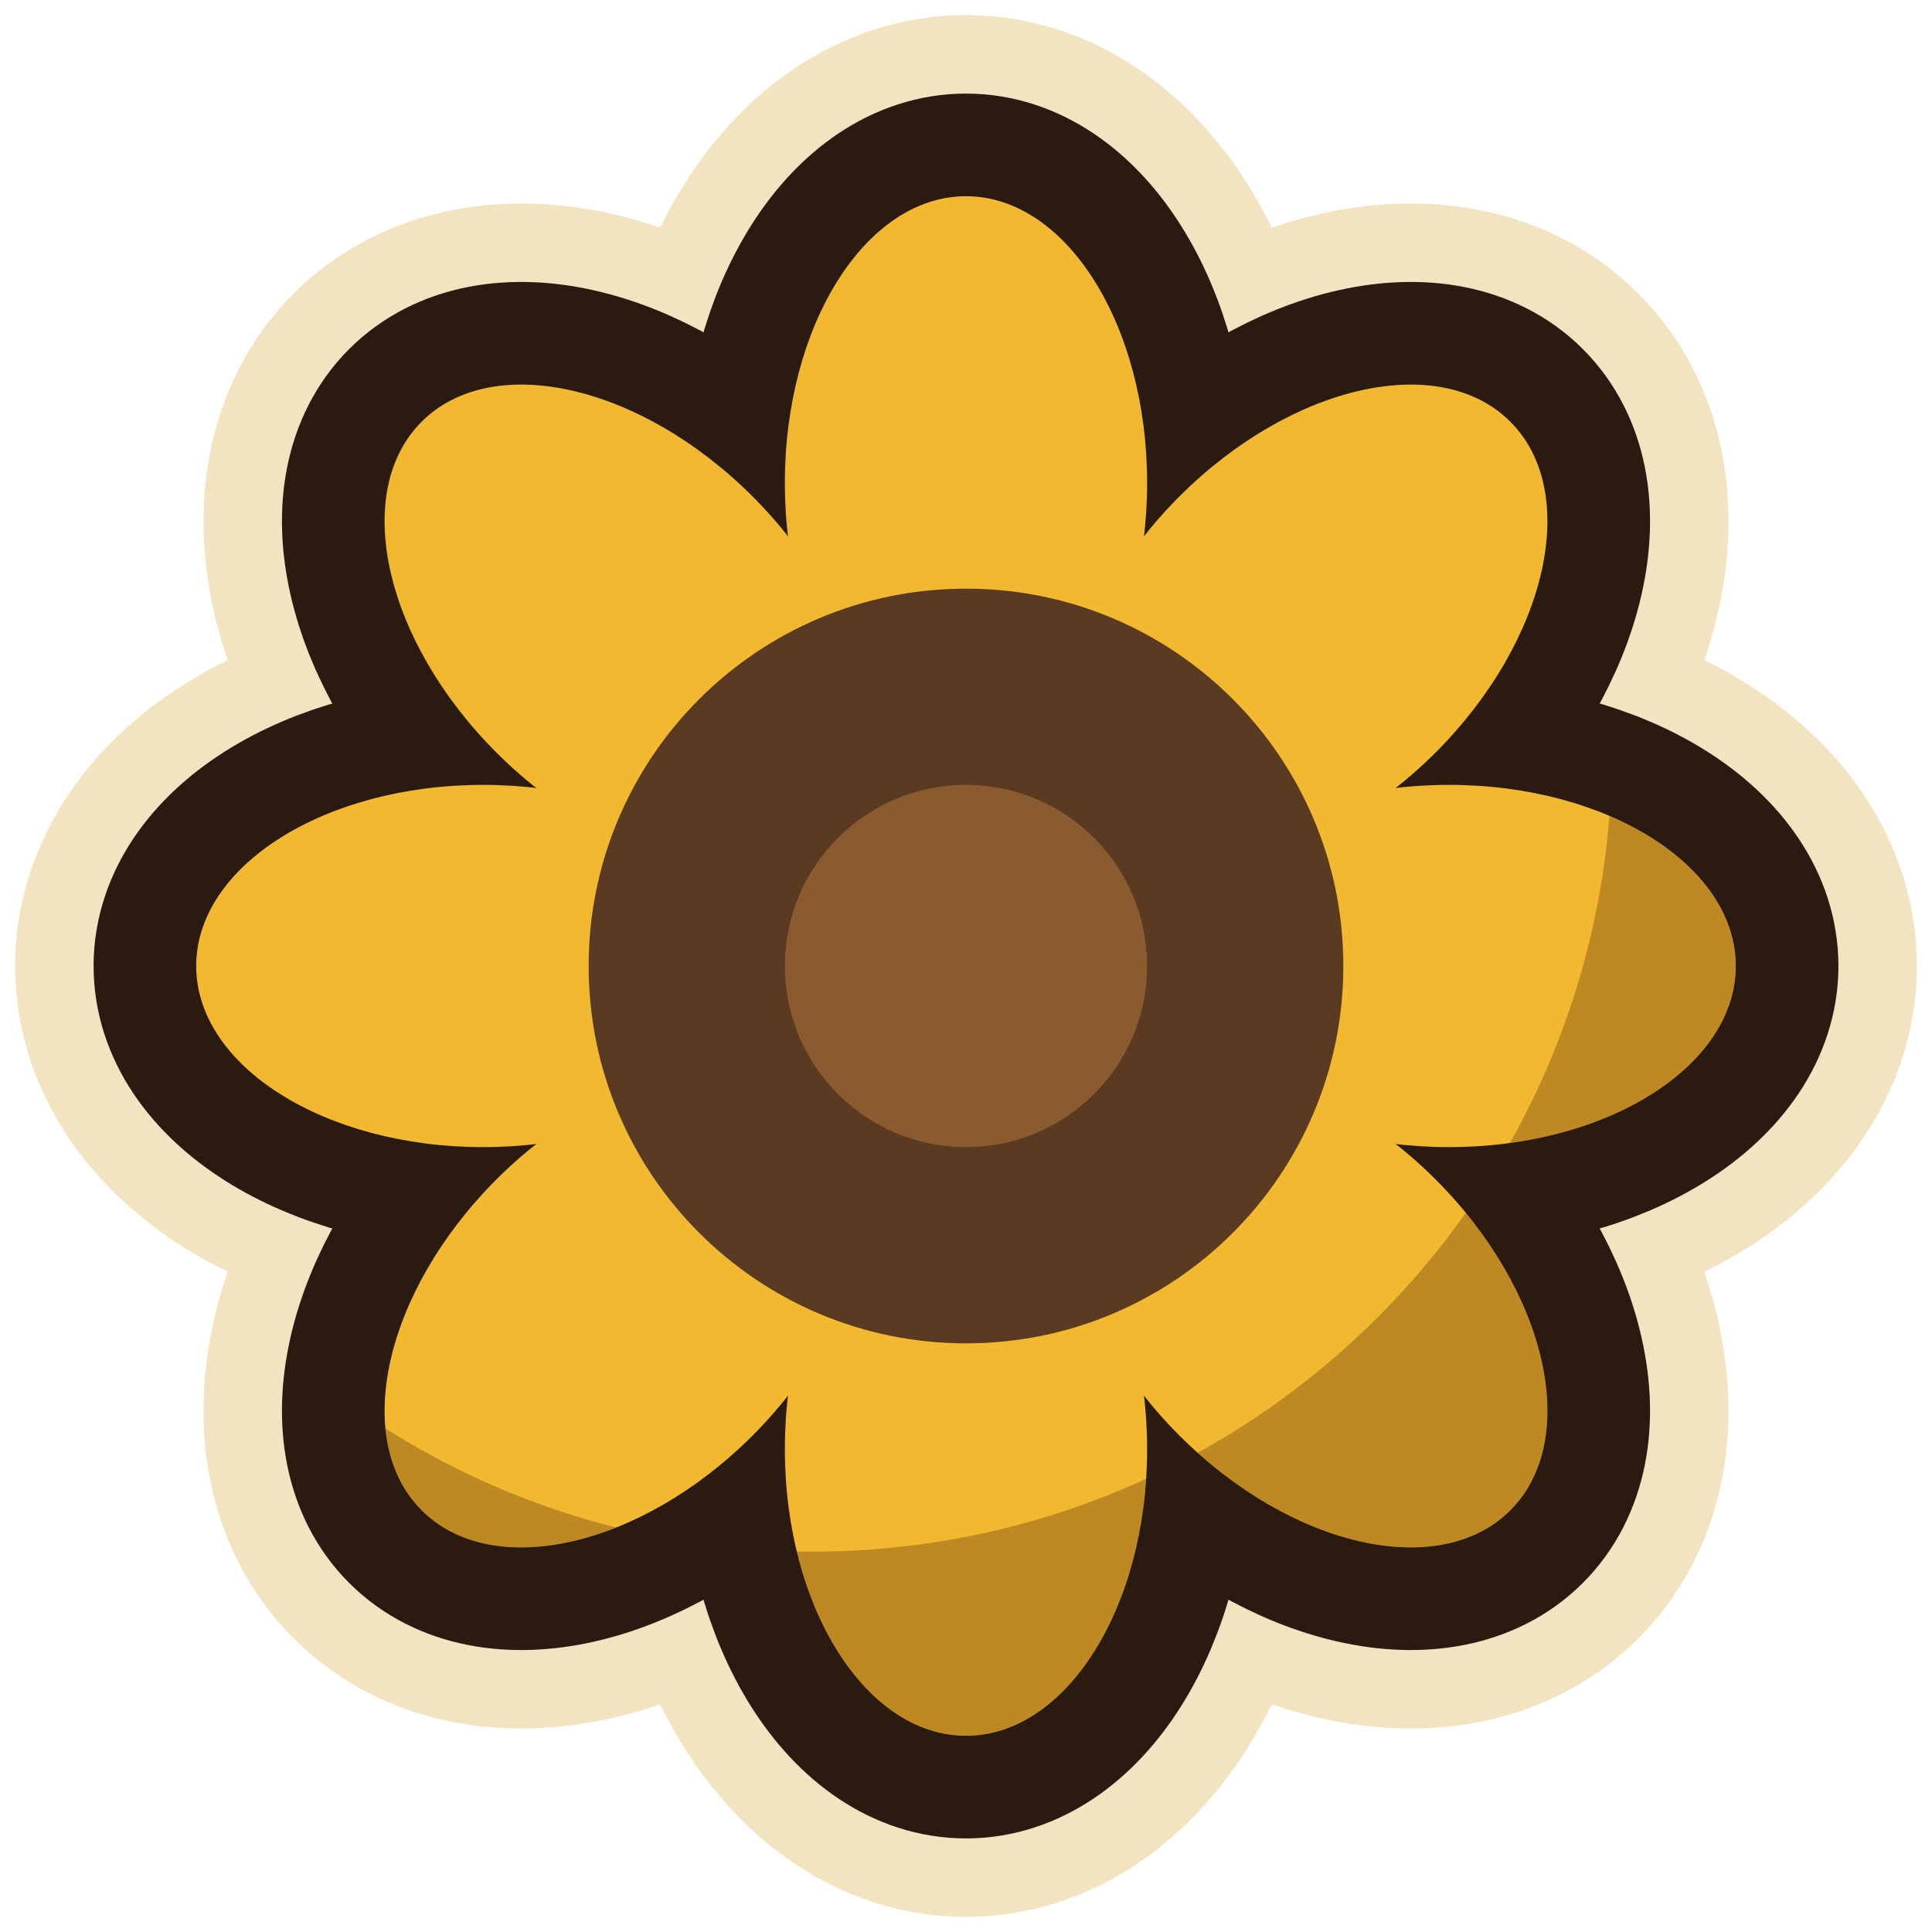
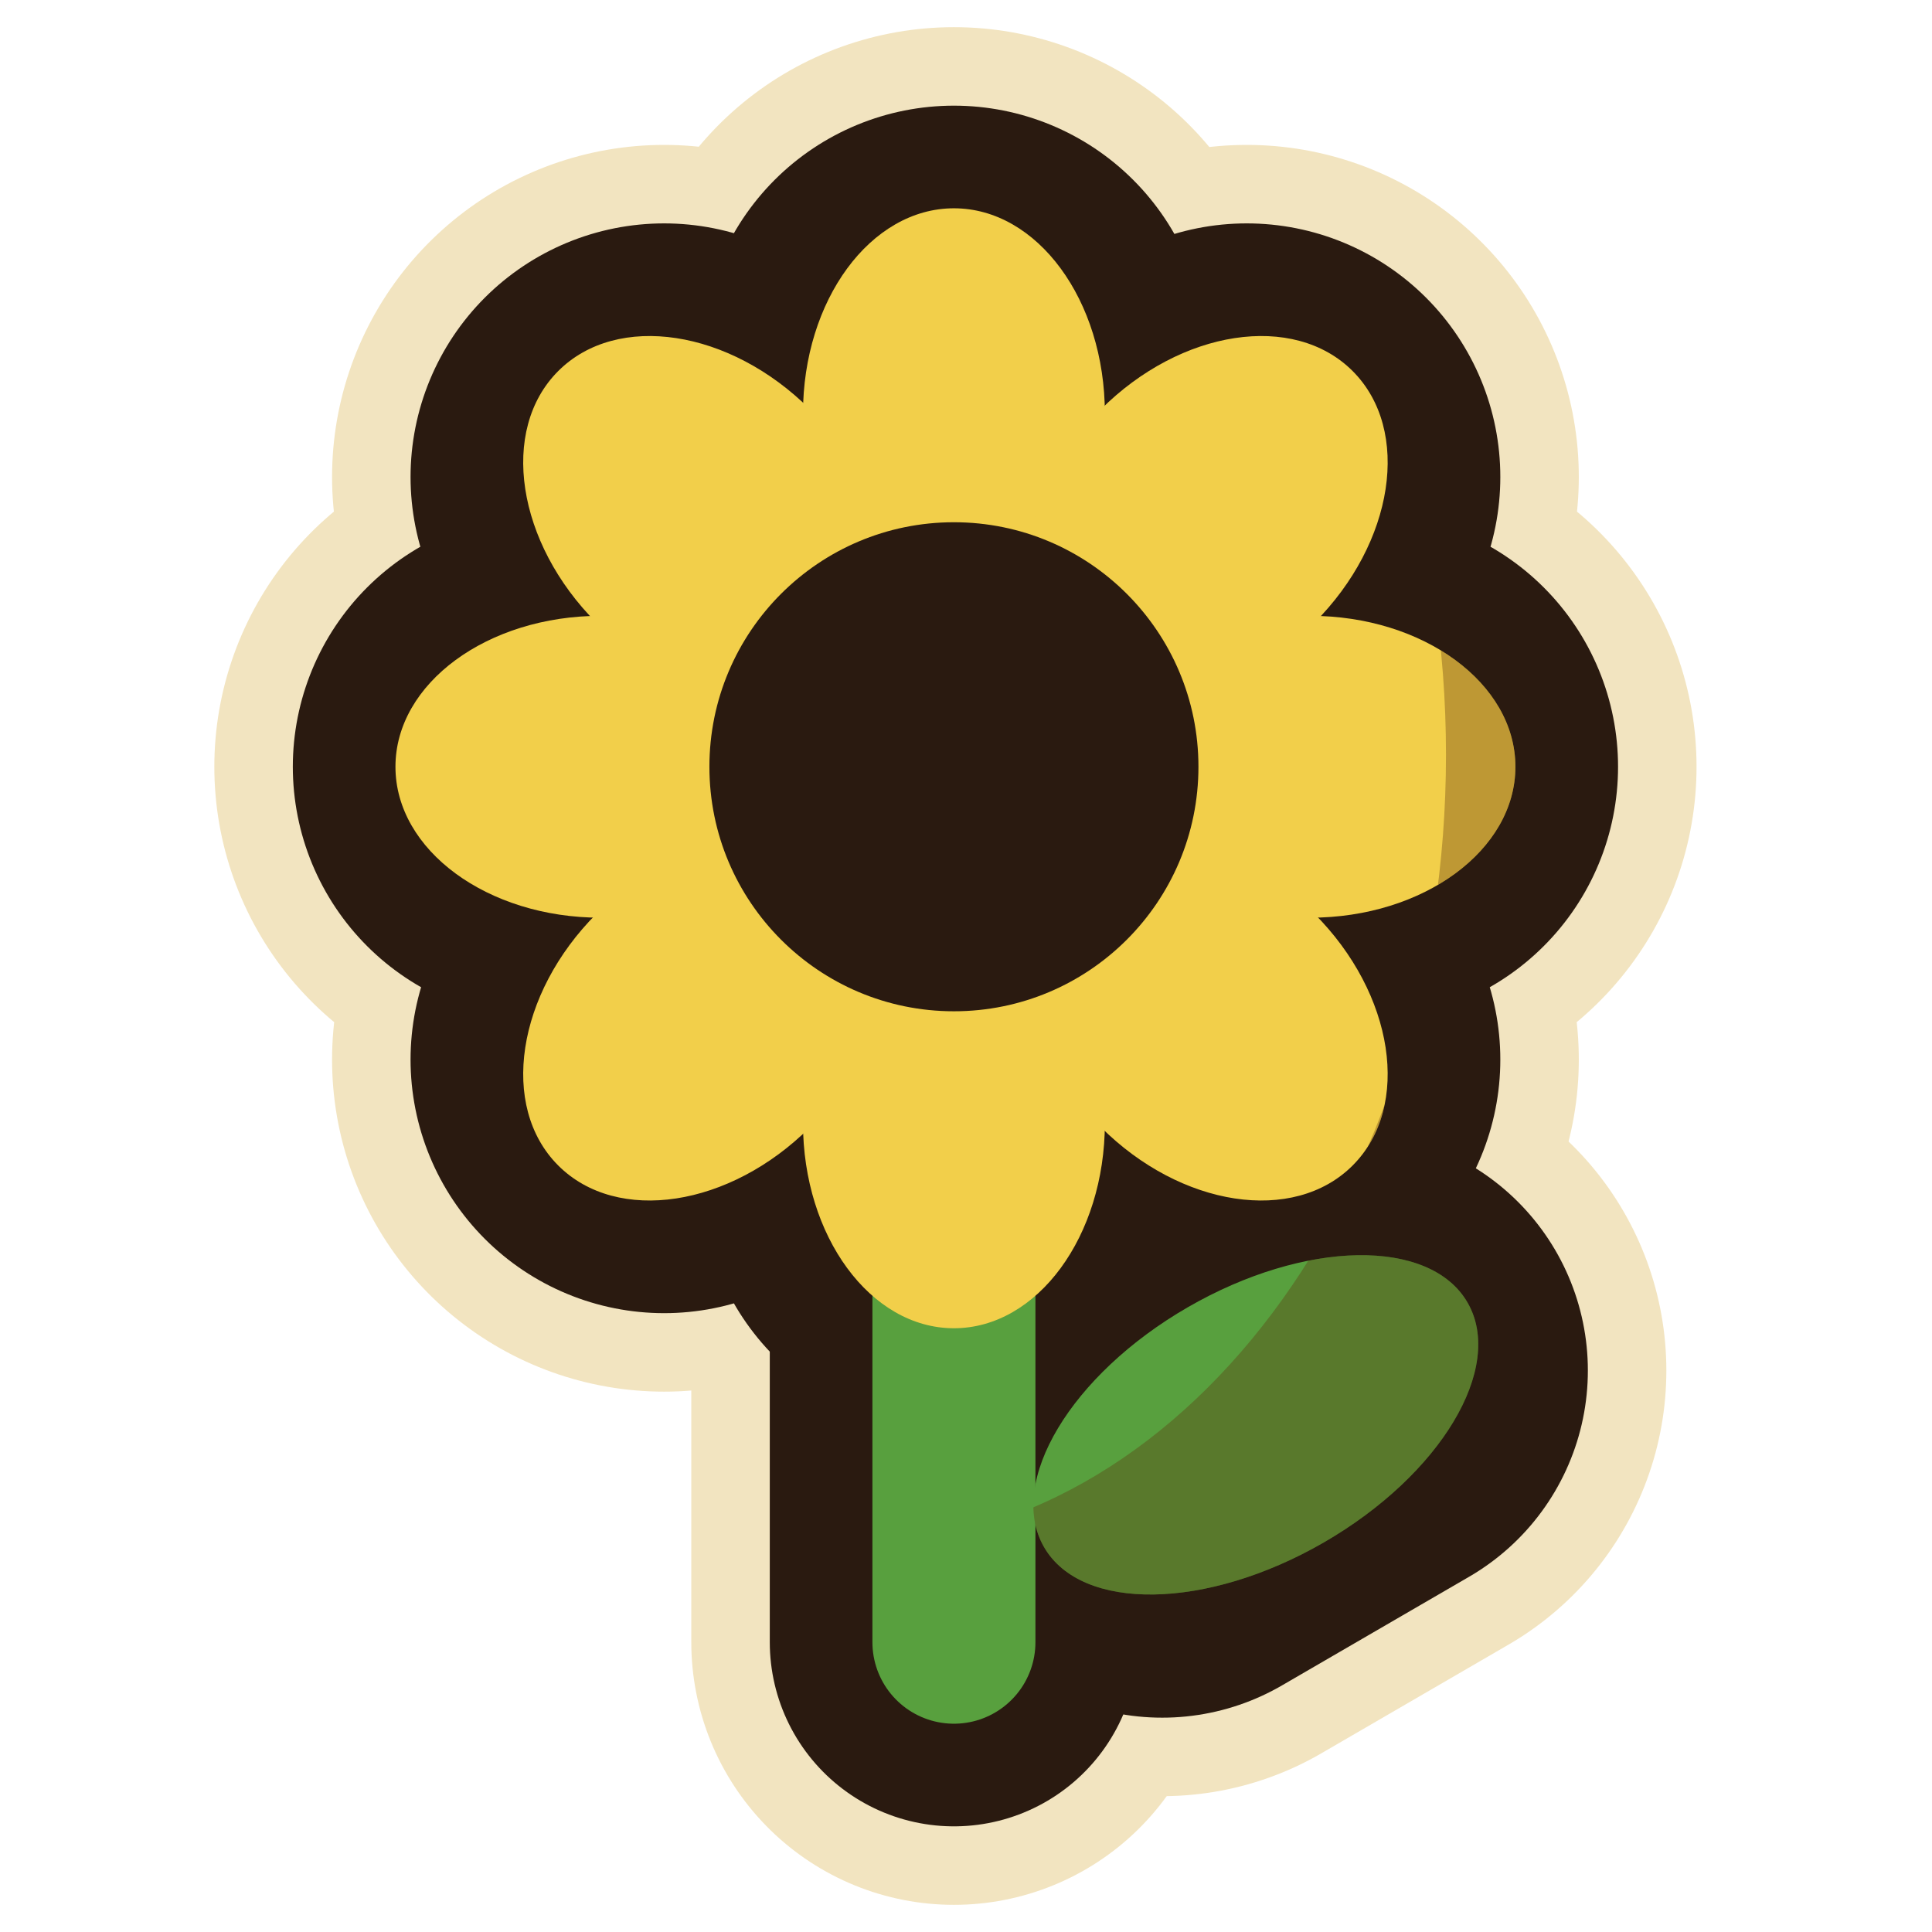
<svg xmlns="http://www.w3.org/2000/svg" viewBox="0 0 64 64" role="img" aria-label="sunflower">
-   <g fill="#f2e4c0" stroke="#f2e4c0" stroke-linejoin="round" stroke-linecap="round" stroke-width="12">
-     <ellipse cx="32" cy="16" rx="6" ry="9.5" transform="rotate(0 32 32)" />
-     <ellipse cx="32" cy="16" rx="6" ry="9.5" transform="rotate(45 32 32)" />
-     <ellipse cx="32" cy="16" rx="6" ry="9.5" transform="rotate(90 32 32)" />
-     <ellipse cx="32" cy="16" rx="6" ry="9.5" transform="rotate(135 32 32)" />
-     <ellipse cx="32" cy="16" rx="6" ry="9.5" transform="rotate(180 32 32)" />
-     <ellipse cx="32" cy="16" rx="6" ry="9.5" transform="rotate(225 32 32)" />
-     <ellipse cx="32" cy="16" rx="6" ry="9.5" transform="rotate(270 32 32)" />
-     <ellipse cx="32" cy="16" rx="6" ry="9.5" transform="rotate(315 32 32)" />
-     <path d="M32 32h0" stroke-width="37" />
+   <g fill="#f2e4c0" stroke="#f2e4c0" stroke-linejoin="round" stroke-linecap="round">
+     <path d="M31.6 32.7L31.6 54.4" fill="none" stroke-width="17.4" />
+     <path d="M38.5 49l6.2-3.6" stroke-width="21" />
+     <path stroke-width="22" d="M31.6 11.9l0 3.6M41.3 15.8l-2.5 2.5M45.2 25.4h-3.6M41.3 35.1l-2.5-2.5M31.6 39l-0-3.6M22 35.1l2.5-2.5M18.1 25.4h3.6M22 15.8l2.5 2.5" />
+     <path d="M31.6 25.4h0" stroke-width="28.2" />
  </g>
-   <g fill="#2a1a10" stroke="#2a1a10" stroke-linejoin="round" stroke-linecap="round" stroke-width="6.8">
-     <ellipse cx="32" cy="16" rx="6" ry="9.5" transform="rotate(0 32 32)" />
-     <ellipse cx="32" cy="16" rx="6" ry="9.5" transform="rotate(45 32 32)" />
-     <ellipse cx="32" cy="16" rx="6" ry="9.5" transform="rotate(90 32 32)" />
-     <ellipse cx="32" cy="16" rx="6" ry="9.5" transform="rotate(135 32 32)" />
-     <ellipse cx="32" cy="16" rx="6" ry="9.5" transform="rotate(180 32 32)" />
-     <ellipse cx="32" cy="16" rx="6" ry="9.5" transform="rotate(225 32 32)" />
-     <ellipse cx="32" cy="16" rx="6" ry="9.5" transform="rotate(270 32 32)" />
-     <ellipse cx="32" cy="16" rx="6" ry="9.5" transform="rotate(315 32 32)" />
-     <path d="M32 32h0" stroke-width="31.8" />
+   <g fill="#2a1a10" stroke="#2a1a10" stroke-linejoin="round" stroke-linecap="round">
+     <path d="M31.6 32.7L31.6 54.4" fill="none" stroke-width="12.2" />
+     <path d="M38.5 49l6.2-3.6" stroke-width="15.8" />
+     <path stroke-width="16.8" d="M31.6 11.9l0 3.6M41.3 15.8l-2.5 2.5M45.2 25.4h-3.6M41.3 35.1l-2.5-2.5M31.6 39l-0-3.6M22 35.1l2.5-2.5M18.1 25.4h3.6M22 15.8l2.5 2.5" />
+     <path d="M31.6 25.4h0" stroke-width="23" />
  </g>
-   <ellipse cx="32" cy="16" rx="6" ry="9.5" fill="#f2b830" transform="rotate(0 32 32)" />
-   <ellipse cx="32" cy="16" rx="6" ry="9.5" fill="#f2b830" transform="rotate(45 32 32)" />
-   <ellipse cx="32" cy="16" rx="6" ry="9.5" fill="#f2b830" transform="rotate(90 32 32)" />
-   <ellipse cx="32" cy="16" rx="6" ry="9.5" fill="#f2b830" transform="rotate(135 32 32)" />
-   <ellipse cx="32" cy="16" rx="6" ry="9.5" fill="#f2b830" transform="rotate(180 32 32)" />
-   <ellipse cx="32" cy="16" rx="6" ry="9.5" fill="#f2b830" transform="rotate(225 32 32)" />
-   <ellipse cx="32" cy="16" rx="6" ry="9.5" fill="#f2b830" transform="rotate(270 32 32)" />
-   <ellipse cx="32" cy="16" rx="6" ry="9.5" fill="#f2b830" transform="rotate(315 32 32)" />
-   <circle cx="32" cy="32" r="12.5" fill="#5a3a20" />
-   <circle cx="32" cy="32" r="6" fill="#8a5a30" />
+   <path d="M31.6 32.7L31.6 54.4" fill="none" stroke="#58a03e" stroke-width="5.4" stroke-linecap="round" stroke-linejoin="round" />
+   <ellipse cx="41.6" cy="47.2" rx="8.1" ry="4.5" fill="#58a03e" transform="rotate(-30 41.6 47.2)" />
+   <ellipse cx="31.6" cy="13.7" rx="5" ry="6.8" fill="#f2cf4a" />
+   <ellipse cx="40" cy="17.1" rx="5" ry="6.8" fill="#f2cf4a" transform="rotate(45 40 17.1)" />
+   <ellipse cx="43.4" cy="25.4" rx="5" ry="6.8" fill="#f2cf4a" transform="rotate(90 43.4 25.4)" />
+   <ellipse cx="40" cy="33.8" rx="5" ry="6.8" fill="#f2cf4a" transform="rotate(135 40 33.8)" />
+   <ellipse cx="31.6" cy="37.2" rx="5" ry="6.8" fill="#f2cf4a" transform="rotate(180 31.6 37.2)" />
+   <ellipse cx="23.3" cy="33.8" rx="5" ry="6.8" fill="#f2cf4a" transform="rotate(225 23.3 33.8)" />
+   <ellipse cx="19.9" cy="25.4" rx="5" ry="6.8" fill="#f2cf4a" transform="rotate(270 19.9 25.4)" />
+   <ellipse cx="23.3" cy="17.1" rx="5" ry="6.8" fill="#f2cf4a" transform="rotate(315 23.3 17.1)" />
+   <circle cx="31.6" cy="25.4" r="8.1" fill="#2a1a10" />
  <defs>
    <clipPath id="hl-ico-sunflower">
-       <ellipse cx="32" cy="16" rx="6" ry="9.5" transform="rotate(0 32 32)" />
-       <ellipse cx="32" cy="16" rx="6" ry="9.5" transform="rotate(45 32 32)" />
-       <ellipse cx="32" cy="16" rx="6" ry="9.5" transform="rotate(90 32 32)" />
-       <ellipse cx="32" cy="16" rx="6" ry="9.5" transform="rotate(135 32 32)" />
-       <ellipse cx="32" cy="16" rx="6" ry="9.5" transform="rotate(180 32 32)" />
-       <ellipse cx="32" cy="16" rx="6" ry="9.5" transform="rotate(225 32 32)" />
-       <ellipse cx="32" cy="16" rx="6" ry="9.5" transform="rotate(270 32 32)" />
-       <ellipse cx="32" cy="16" rx="6" ry="9.5" transform="rotate(315 32 32)" />
-       <circle cx="32" cy="32" r="12.5" />
+       <ellipse cx="41.6" cy="47.2" rx="8.1" ry="4.5" transform="rotate(-30 41.6 47.2)" />
+       <path d="M26.6 13.7a5 6.8 0 1 1 10 0a5 6.8 0 1 1-10 0zM23.5 25.4a8.1 8.1 0 1 1 16.2 0a8.1 8.1 0 1 1-16.2 0z" />
+       <ellipse cx="40" cy="17.1" rx="5" ry="6.8" transform="rotate(45 40 17.1)" />
+       <ellipse cx="43.4" cy="25.4" rx="5" ry="6.8" transform="rotate(90 43.4 25.4)" />
+       <ellipse cx="40" cy="33.8" rx="5" ry="6.8" transform="rotate(135 40 33.8)" />
+       <ellipse cx="31.6" cy="37.2" rx="5" ry="6.8" transform="rotate(180 31.6 37.2)" />
+       <ellipse cx="23.3" cy="33.8" rx="5" ry="6.8" transform="rotate(225 23.3 33.8)" />
+       <ellipse cx="19.9" cy="25.4" rx="5" ry="6.8" transform="rotate(270 19.9 25.4)" />
+       <ellipse cx="23.3" cy="17.1" rx="5" ry="6.8" transform="rotate(315 23.3 17.1)" />
    </clipPath>
  </defs>
-   <path d="M2.5 2.5h59v59h-59zM.4 24.9a26.5 26.5 0 1 0 53 0a26.5 26.5 0 1 0-53 0z" fill="#5a3008" opacity=".34" fill-rule="evenodd" clip-path="url(#hl-ico-sunflower)" />
+   <path d="M9.1 2.9h45.8v58.2h-45.8zM8.6 25a19.6 26.1 0 1 0 39.3 0a19.6 26.1 0 1 0-39.3 0z" fill="#5a3008" opacity=".34" fill-rule="evenodd" clip-path="url(#hl-ico-sunflower)" />
</svg>
